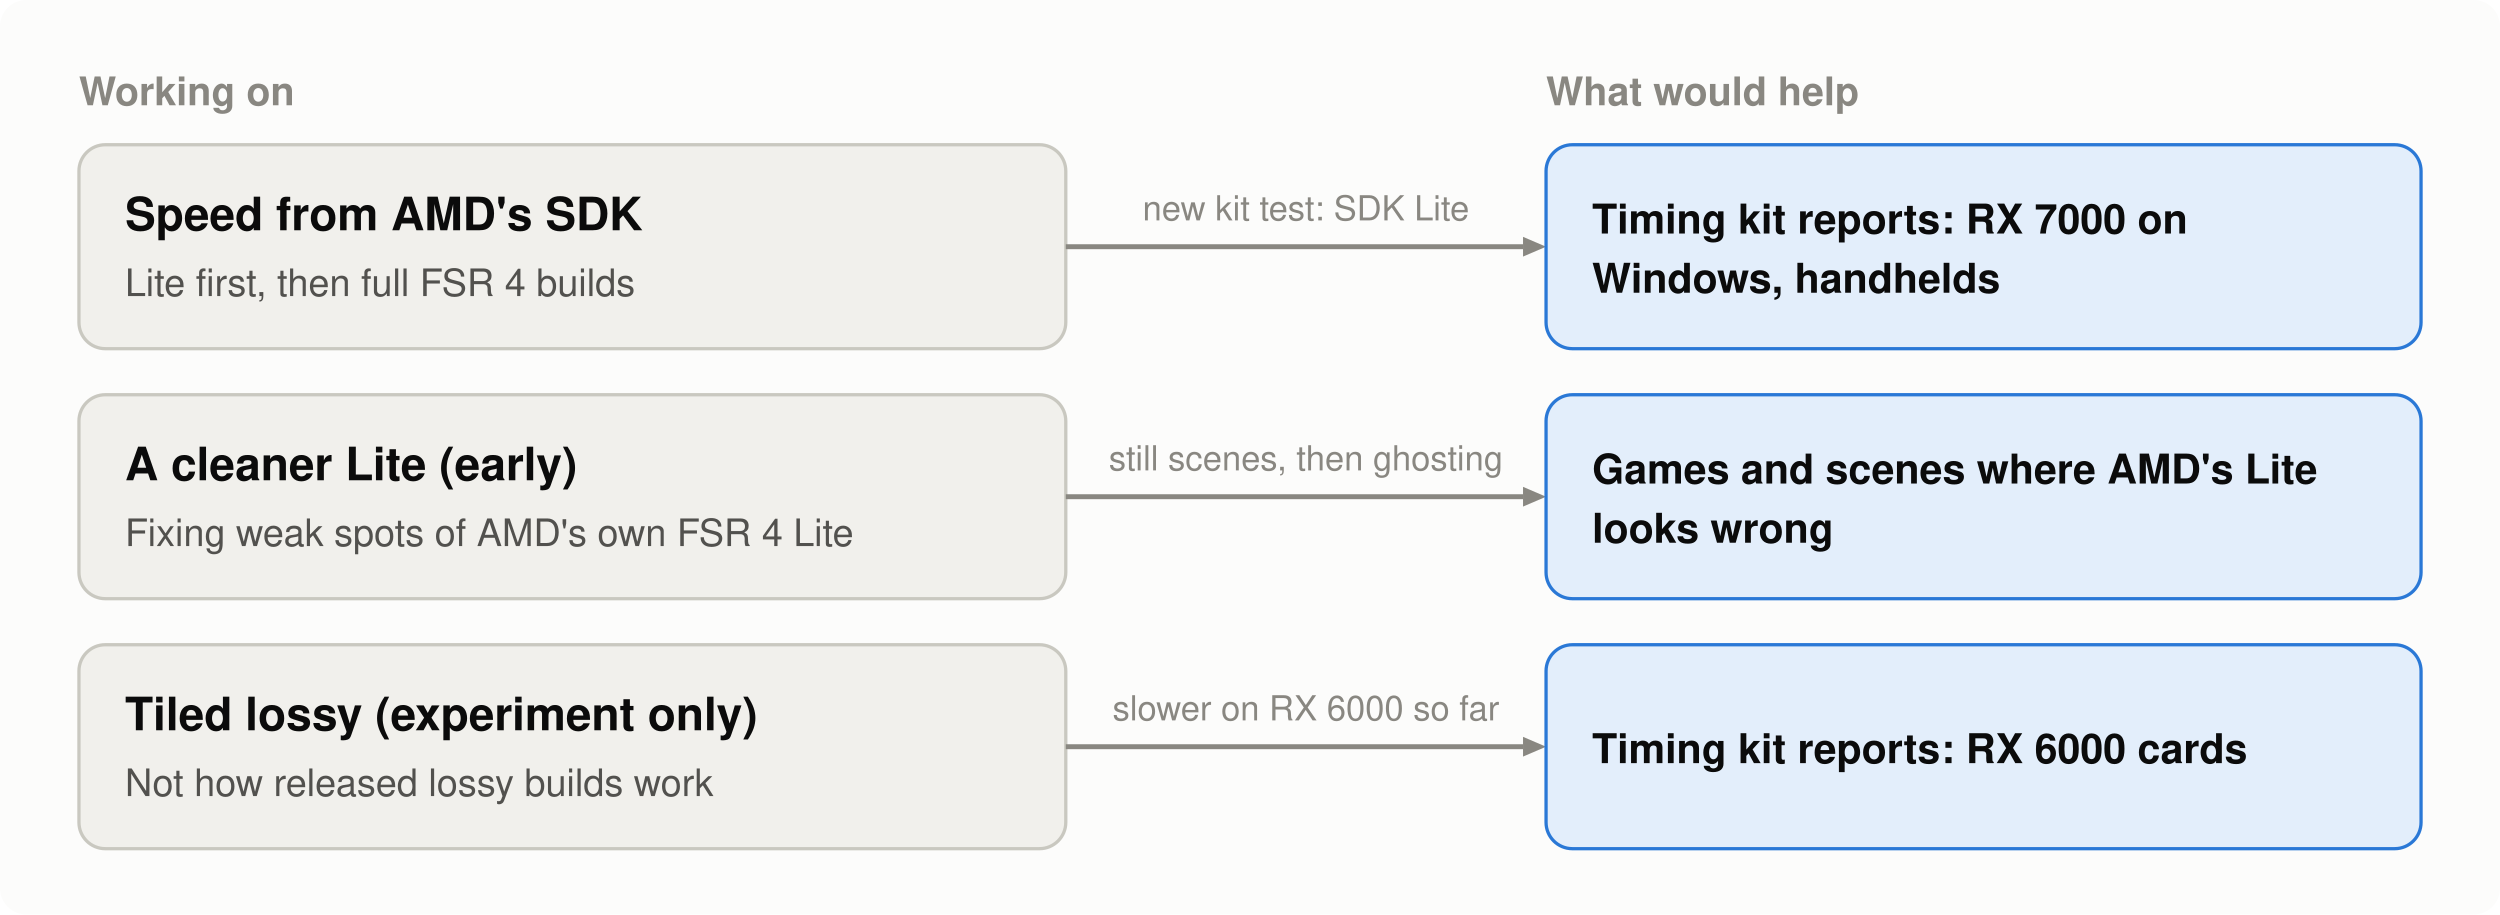
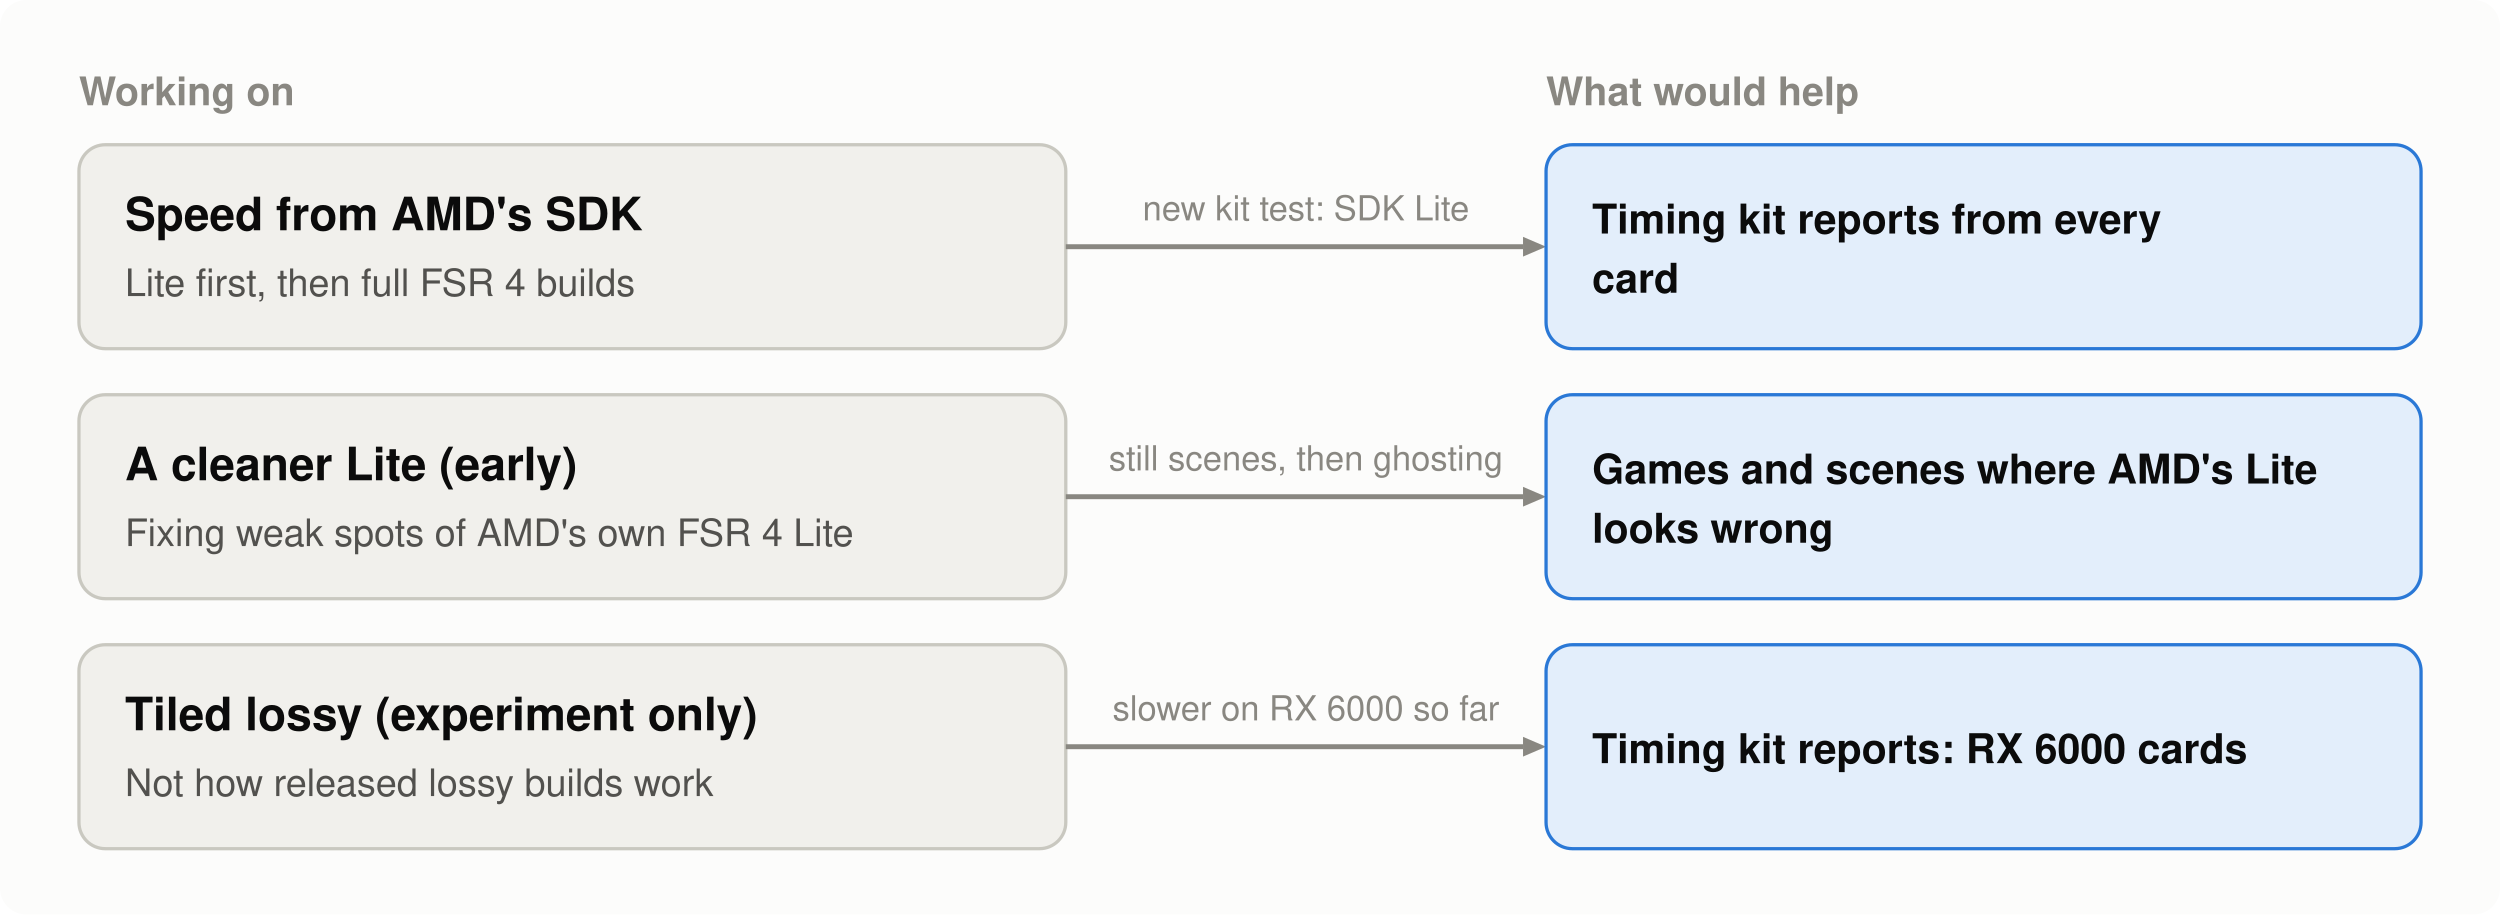
- <svg xmlns="http://www.w3.org/2000/svg" width="760" height="278" viewBox="0 0 760 278" role="img" aria-label="3 parts being worked on, each with what would help: Speed from AMD's SDK: Timing kit reports: RX 7000 on Windows, handhelds; A cleaner Lite (early): Games and scenes where AMD's Lite looks wrong; Tiled lossy (experiment only): Timing kit reports: RX 6000 cards">
+ <svg xmlns="http://www.w3.org/2000/svg" width="760" height="278" viewBox="0 0 760 278" role="img" aria-label="3 parts being worked on, each with what would help: Speed from AMD's SDK: Timing kit reports from every card; A cleaner Lite (early): Games and scenes where AMD's Lite looks wrong; Tiled lossy (experiment only): Timing kit reports: RX 6000 cards">
  <rect width="760" height="278" rx="8" fill="#fcfcfb" />
  <text x="24" y="32" font-family="-apple-system, 'Segoe UI', Helvetica, Arial, sans-serif" font-size="12" font-weight="600" text-anchor="start" fill="#898781">Working on</text>
  <text x="470" y="32" font-family="-apple-system, 'Segoe UI', Helvetica, Arial, sans-serif" font-size="12" font-weight="600" text-anchor="start" fill="#898781">What would help</text>
  <rect x="24" y="44" width="300" height="62" rx="8" fill="#f1f0ec" stroke="#c9c8c0" />
  <text x="38" y="70" font-family="-apple-system, 'Segoe UI', Helvetica, Arial, sans-serif" font-size="14" font-weight="600" text-anchor="start" fill="#0b0b0b">Speed from AMD's SDK</text>
  <text x="38" y="90" font-family="-apple-system, 'Segoe UI', Helvetica, Arial, sans-serif" font-size="11.5" text-anchor="start" fill="#52514e">Lite first, then full FSR 4 builds</text>
  <line x1="324" y1="75" x2="463" y2="75" stroke="#898781" stroke-width="1.5" />
  <polygon points="470,75 463,72 463,78" fill="#898781" />
  <text x="397" y="67" font-family="-apple-system, 'Segoe UI', Helvetica, Arial, sans-serif" font-size="10.5" text-anchor="middle" fill="#898781">new kit test: SDK Lite</text>
  <rect x="470" y="44" width="266" height="62" rx="8" fill="#e3eefb" stroke="#2a78d6" />
-   <text x="484" y="71" font-family="-apple-system, 'Segoe UI', Helvetica, Arial, sans-serif" font-size="12.5" font-weight="600" text-anchor="start" fill="#0b0b0b">Timing kit reports: RX 7000 on</text>
-   <text x="484" y="89" font-family="-apple-system, 'Segoe UI', Helvetica, Arial, sans-serif" font-size="12.5" font-weight="600" text-anchor="start" fill="#0b0b0b">Windows, handhelds</text>
+   <text x="484" y="71" font-family="-apple-system, 'Segoe UI', Helvetica, Arial, sans-serif" font-size="12.5" font-weight="600" text-anchor="start" fill="#0b0b0b">Timing kit reports from every</text>
+   <text x="484" y="89" font-family="-apple-system, 'Segoe UI', Helvetica, Arial, sans-serif" font-size="12.5" font-weight="600" text-anchor="start" fill="#0b0b0b">card</text>
  <rect x="24" y="120" width="300" height="62" rx="8" fill="#f1f0ec" stroke="#c9c8c0" />
  <text x="38" y="146" font-family="-apple-system, 'Segoe UI', Helvetica, Arial, sans-serif" font-size="14" font-weight="600" text-anchor="start" fill="#0b0b0b">A cleaner Lite (early)</text>
  <text x="38" y="166" font-family="-apple-system, 'Segoe UI', Helvetica, Arial, sans-serif" font-size="11.5" text-anchor="start" fill="#52514e">Fixing weak spots of AMD's own FSR 4 Lite</text>
  <line x1="324" y1="151" x2="463" y2="151" stroke="#898781" stroke-width="1.5" />
  <polygon points="470,151 463,148 463,154" fill="#898781" />
  <text x="397" y="143" font-family="-apple-system, 'Segoe UI', Helvetica, Arial, sans-serif" font-size="10.5" text-anchor="middle" fill="#898781">still scenes, then ghosting</text>
  <rect x="470" y="120" width="266" height="62" rx="8" fill="#e3eefb" stroke="#2a78d6" />
  <text x="484" y="147" font-family="-apple-system, 'Segoe UI', Helvetica, Arial, sans-serif" font-size="12.5" font-weight="600" text-anchor="start" fill="#0b0b0b">Games and scenes where AMD's Lite</text>
  <text x="484" y="165" font-family="-apple-system, 'Segoe UI', Helvetica, Arial, sans-serif" font-size="12.5" font-weight="600" text-anchor="start" fill="#0b0b0b">looks wrong</text>
  <rect x="24" y="196" width="300" height="62" rx="8" fill="#f1f0ec" stroke="#c9c8c0" />
  <text x="38" y="222" font-family="-apple-system, 'Segoe UI', Helvetica, Arial, sans-serif" font-size="14" font-weight="600" text-anchor="start" fill="#0b0b0b">Tiled lossy (experiment only)</text>
  <text x="38" y="242" font-family="-apple-system, 'Segoe UI', Helvetica, Arial, sans-serif" font-size="11.5" text-anchor="start" fill="#52514e">Not how released lossy builds work</text>
  <line x1="324" y1="227" x2="463" y2="227" stroke="#898781" stroke-width="1.5" />
  <polygon points="470,227 463,224 463,230" fill="#898781" />
  <text x="397" y="219" font-family="-apple-system, 'Segoe UI', Helvetica, Arial, sans-serif" font-size="10.5" text-anchor="middle" fill="#898781">slower on RX 6000 so far</text>
  <rect x="470" y="196" width="266" height="62" rx="8" fill="#e3eefb" stroke="#2a78d6" />
  <text x="484" y="232" font-family="-apple-system, 'Segoe UI', Helvetica, Arial, sans-serif" font-size="12.5" font-weight="600" text-anchor="start" fill="#0b0b0b">Timing kit reports: RX 6000 cards</text>
</svg>
